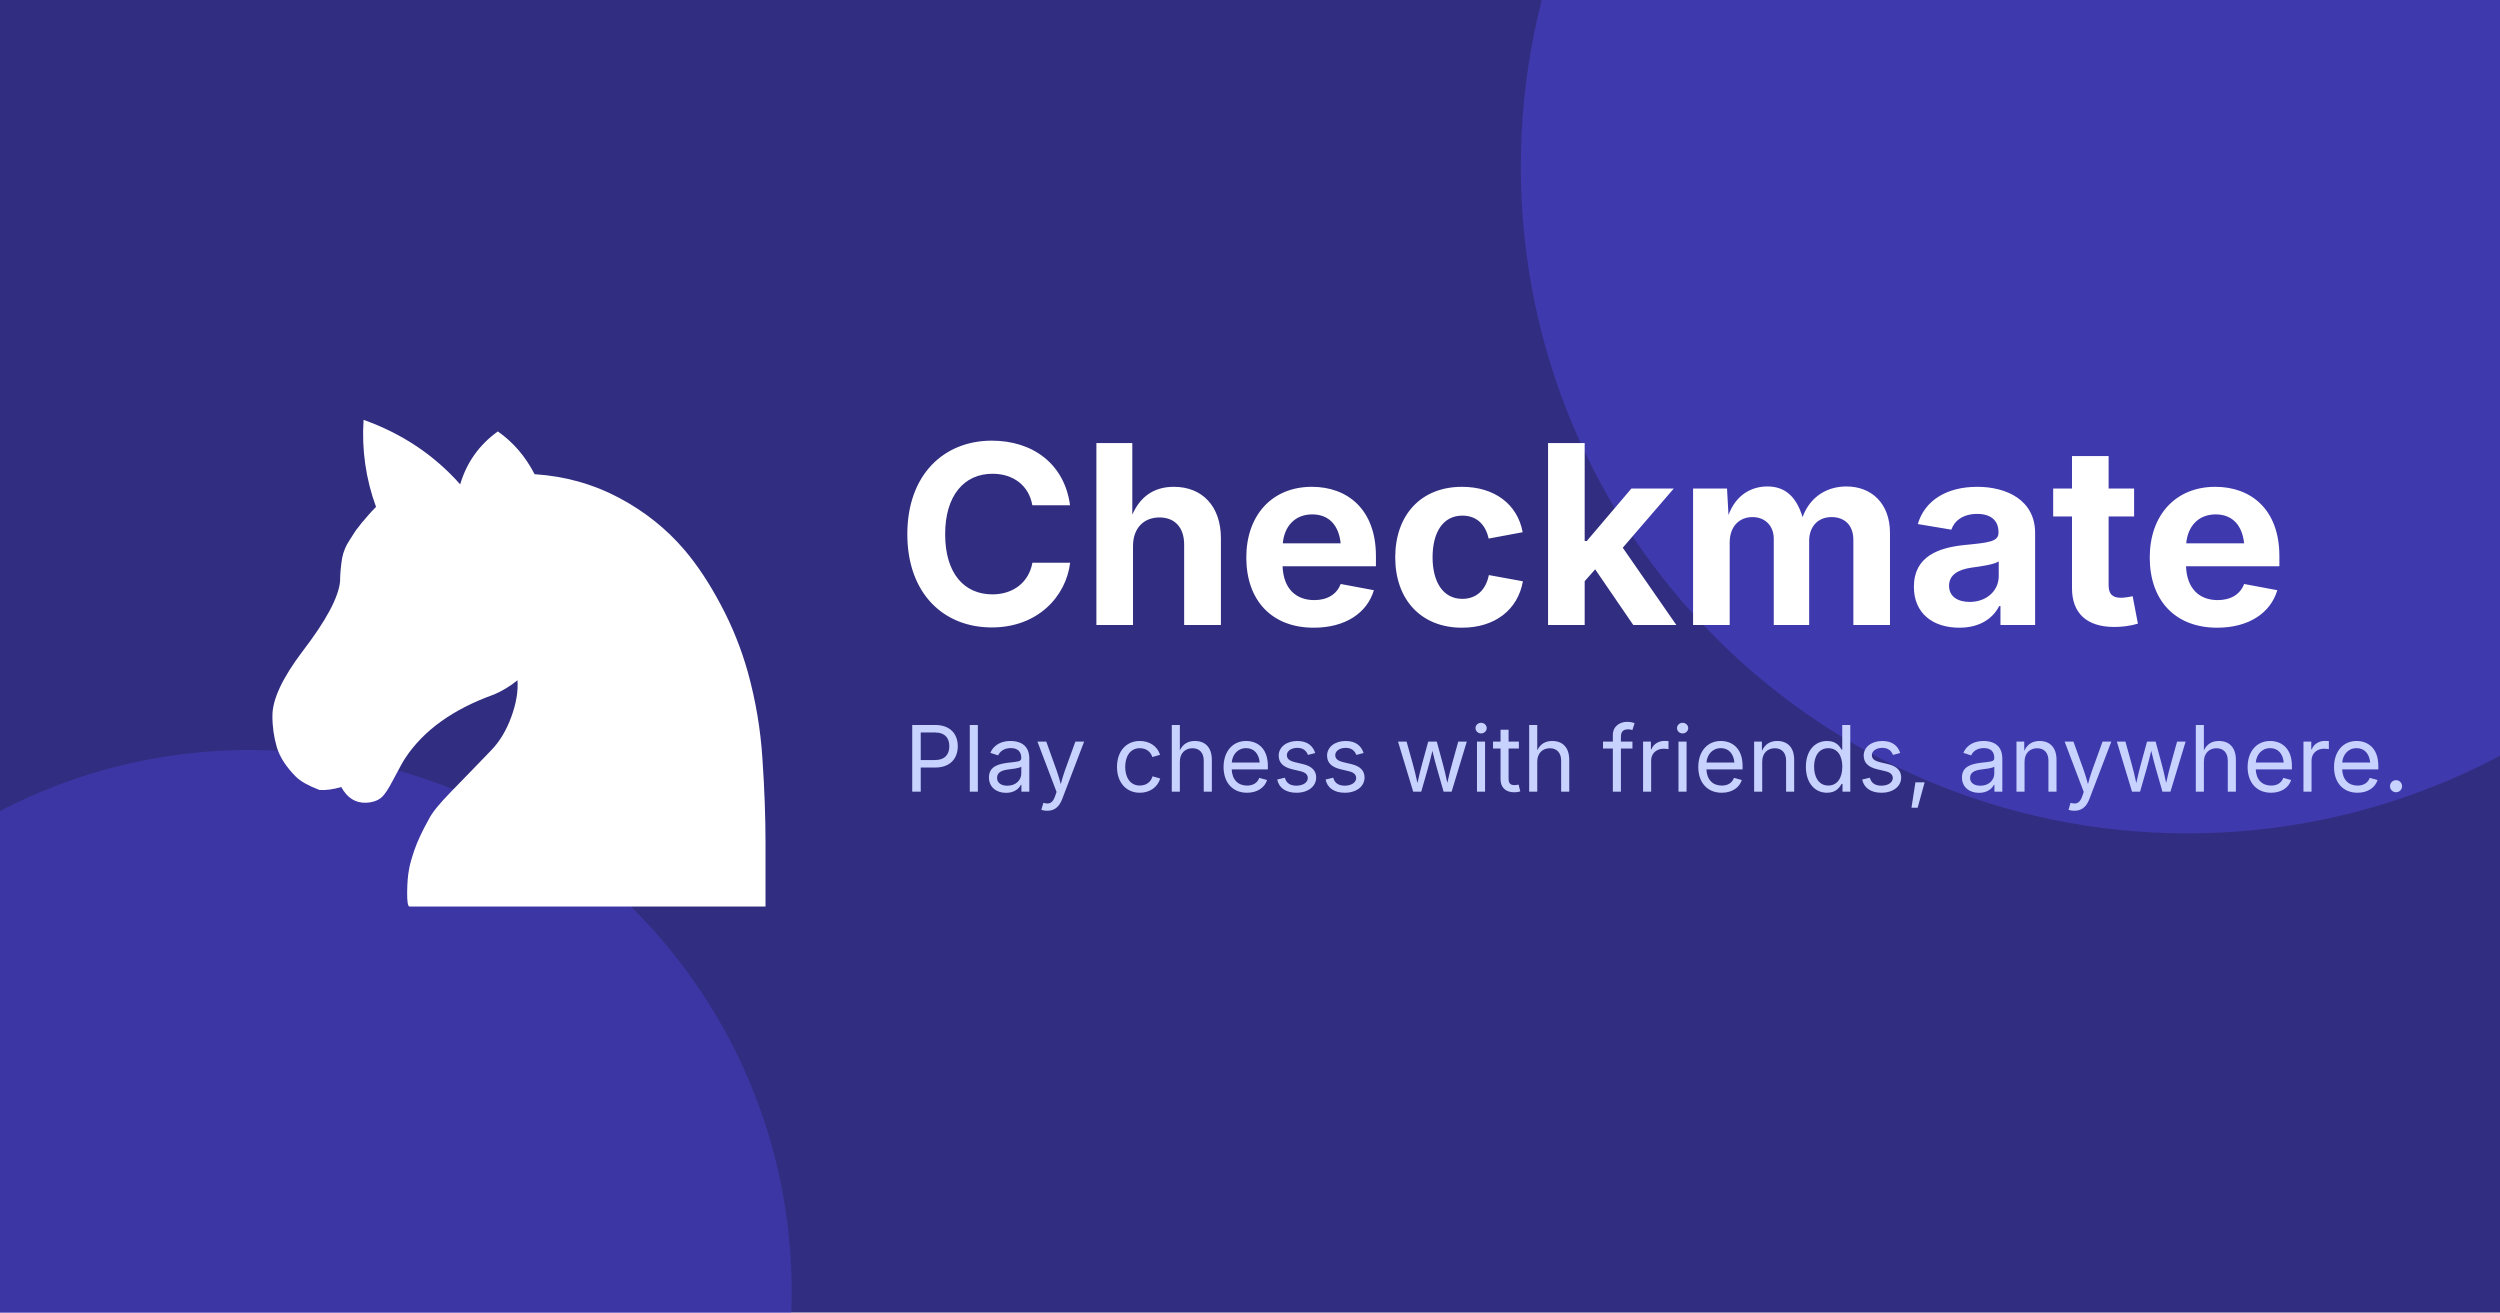
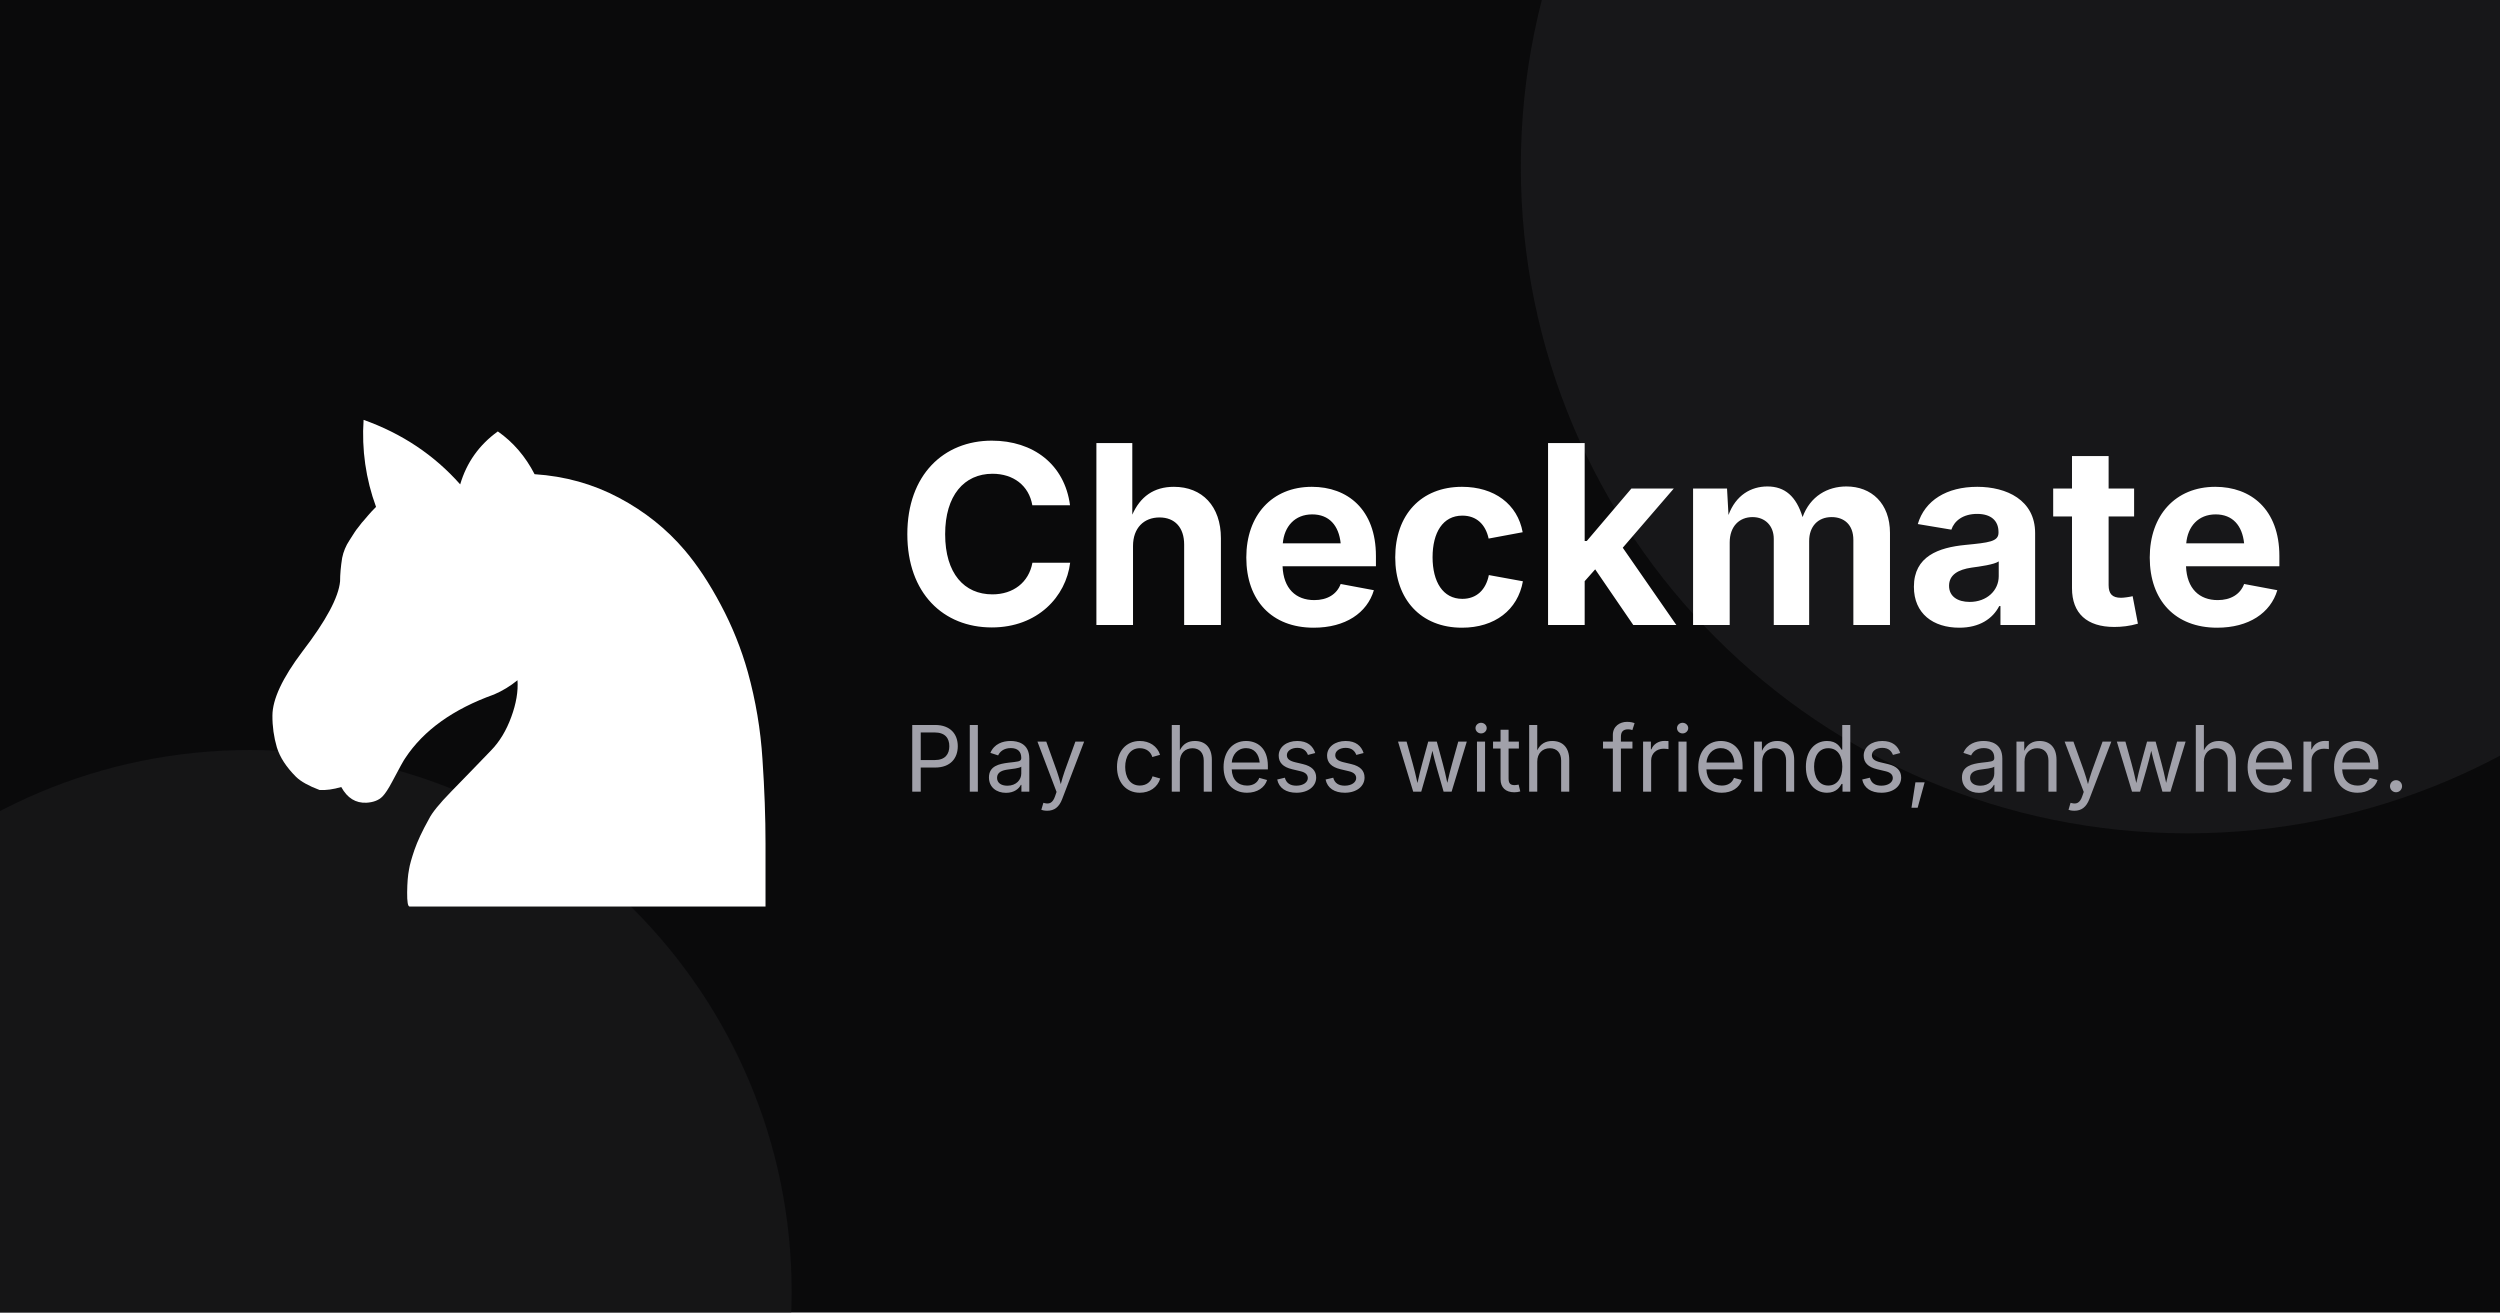
<svg xmlns="http://www.w3.org/2000/svg" width="1200" height="630" viewBox="0 0 1200 630">
-   <rect width="1200" height="630" fill="#312e81" />
-   <circle cx="1050" cy="80" r="320" fill="#4f46e5" opacity="0.45" />
-   <circle cx="120" cy="620" r="260" fill="#4f46e5" opacity="0.35" />
+   <rect width="1200" height="630" fill="#0a0a0b" />
+   <circle cx="1050" cy="80" r="320" fill="#27272a" opacity="0.45" />
+   <circle cx="120" cy="620" r="260" fill="#27272a" opacity="0.35" />
  <svg x="110" y="175" width="280" height="280" viewBox="0 0 50 50">
    <linearGradient id="a" x1="21.405" x2="77.641" y1="37.346" y2="37.346" gradientUnits="userSpaceOnUse">
      <stop offset="0" stop-color="#fff" />
      <stop offset="1" stop-color="#fff" stop-opacity="0" />
    </linearGradient>
    <path fill="#ffffff" d="M26.178 9.395c2.6.17 5.004.838 7.222 2.015 2.21 1.169 4.098 2.676 5.656 4.513 1.092 1.287 2.117 2.845 3.082 4.665a28.684 28.684 0 0 1 2.32 5.774 36.511 36.511 0 0 1 1.253 7.46c.177 2.599.262 5.012.262 7.23v5.402H15.468c-.153 0-.22-.407-.212-1.21.009-.814.06-1.466.16-1.965.06-.398.221-.957.467-1.685.254-.728.66-1.609 1.244-2.65.263-.534.89-1.304 1.88-2.32.999-1.016 2.133-2.201 3.429-3.539.745-.762 1.32-1.719 1.744-2.879.423-1.151.601-2.201.533-3.15a8.37 8.37 0 0 1-2.006 1.22c-3.505 1.253-6.045 3.073-7.612 5.452-.118.153-.49.822-1.117 2.015-.33.627-.618 1.059-.847 1.287-.313.314-.77.491-1.363.525-.923.043-1.643-.398-2.16-1.346-.693.203-1.312.288-1.862.254-.923-.347-1.592-.72-2.006-1.117-.847-.847-1.389-1.685-1.651-2.532a9.43 9.43 0 0 1-.381-2.726c0-1.389.855-3.226 2.582-5.512 2.015-2.625 3.09-4.631 3.217-6.003 0-.593.06-1.261.178-2.007a4.198 4.198 0 0 1 .618-1.49c.22-.33.364-.558.432-.677.076-.127.212-.313.415-.559.144-.203.27-.355.372-.457.093-.11.22-.254.373-.44.178-.212.406-.457.694-.745a18.06 18.06 0 0 1-1.067-7.46c3.285 1.169 6.054 3.015 8.28 5.53.551-1.872 1.626-3.387 3.226-4.539 1.321.923 2.371 2.15 3.15 3.666" />
    <path fill="url(#a)" d="M42.976 44.693c-.017 0 0-.449.042-1.346.051-.906.076-1.88.076-2.921.017-2.066.017-4.2 0-6.41a26.837 26.837 0 0 0-.889-6.612c-.567-2.117-1.185-3.92-1.862-5.419-.678-1.498-1.414-2.785-2.21-3.878-1.185-1.786-2.811-3.302-4.86-4.538-2.049-1.244-4.19-2.057-6.426-2.438.152.813.22 1.609.203 2.387-.034.593-.313.89-.847.89-.61 0-.88-.297-.82-.89.05-2.184-.729-4.055-2.33-5.604-1.252 1.32-1.938 2.853-2.031 4.605-.034.585-.33.839-.898.77-.525-.016-.787-.32-.787-.914 0 0 .017-.067.042-.203-.677.22-1.388.525-2.133.923-.474.33-.864.246-1.16-.245-.297-.5-.17-.89.398-1.169.71-.364 1.244-.635 1.608-.821a17.634 17.634 0 0 0-4.86-3.522 17.31 17.31 0 0 0 1.889 6.528c.279.423.211.804-.204 1.134-.465.364-.855.313-1.168-.17a8.87 8.87 0 0 1-.491-.897c-.347.347-.584.61-.694.77-.119.153-.322.483-.61.991-.288.517-.5.94-.635 1.27-.144.415-.212.745-.186 1.008.025.254.05.533.067.855a7.61 7.61 0 0 1-1.007 2.752 133.71 133.71 0 0 1-1.998 3.15 127.607 127.607 0 0 1-1.787 2.675c-.415.601-.728 1.354-.94 2.286-.152.559-.152 1.244 0 2.04.144.805.475 1.431.966 1.88.762.77 1.498 1.126 2.21 1.067.228 0 .541-.093.93-.28.39-.178.687-.525.907-1.041.423-.94.779-1.414 1.067-1.414.406 0 .635.237.668.694 0 .102-.135.517-.397 1.245-.153.33-.348.677-.593 1.041-.322.432-.457.61-.423.542.262.948.702 1.11 1.312.5.178-.178.39-.525.618-1.016q.355-.75 1.092-2.007c.584-.982 1.202-1.77 1.863-2.388.66-.61 1.244-1.109 1.76-1.481.297-.22.661-.466 1.093-.745.432-.288 1.008-.576 1.736-.872.576-.229 1.219-.517 1.922-.856s1.329-.77 1.87-1.303c.763-.745 1.347-1.66 1.762-2.752.22-.61.296-1.363.245-2.26-.144-.56.136-.839.847-.839.533 0 .83.271.898.821 0 1.863-.534 3.565-1.592 5.106.347 1.058.44 2.218.27 3.471-.143 1.008-.499 2.091-1.05 3.243-.558 1.143-1.676 2.421-3.36 3.827-3.43 2.845-5.046 5.774-4.86 8.78h12.175zM9.338 29.613c-.483.297-.77.695-.872 1.194.017.542-.237.839-.762.89-.584.067-.88-.178-.898-.746.068-1.092.55-1.955 1.465-2.599.432-.347.83-.322 1.194.093.364.449.322.838-.127 1.169zm7.366-11.827c.212.33.296.677.245 1.041-.16 1.058-.753 1.499-1.76 1.338a1.596 1.596 0 0 1-.72-.296c-.06.076-.161.262-.297.541-.178.534-.525.712-1.041.55-.508-.202-.711-.575-.593-1.117.745-1.905 2.091-3.209 4.039-3.92.567-.17.94 0 1.117.491.204.534.051.898-.448 1.092a2.745 2.745 0 0 1-.271.136c-.085.042-.17.093-.271.144" />
  </svg>
  <text x="430" y="300" font-family="Inter, -apple-system, 'Segoe UI', sans-serif" font-size="120" font-weight="700" fill="#ffffff">Checkmate</text>
-   <text x="434" y="380" font-family="Inter, -apple-system, 'Segoe UI', sans-serif" font-size="44" fill="#c7d2fe">Play chess with friends, anywhere.</text>
+   <text x="434" y="380" font-family="Inter, -apple-system, 'Segoe UI', sans-serif" font-size="44" fill="#a1a1aa">Play chess with friends, anywhere.</text>
</svg>
